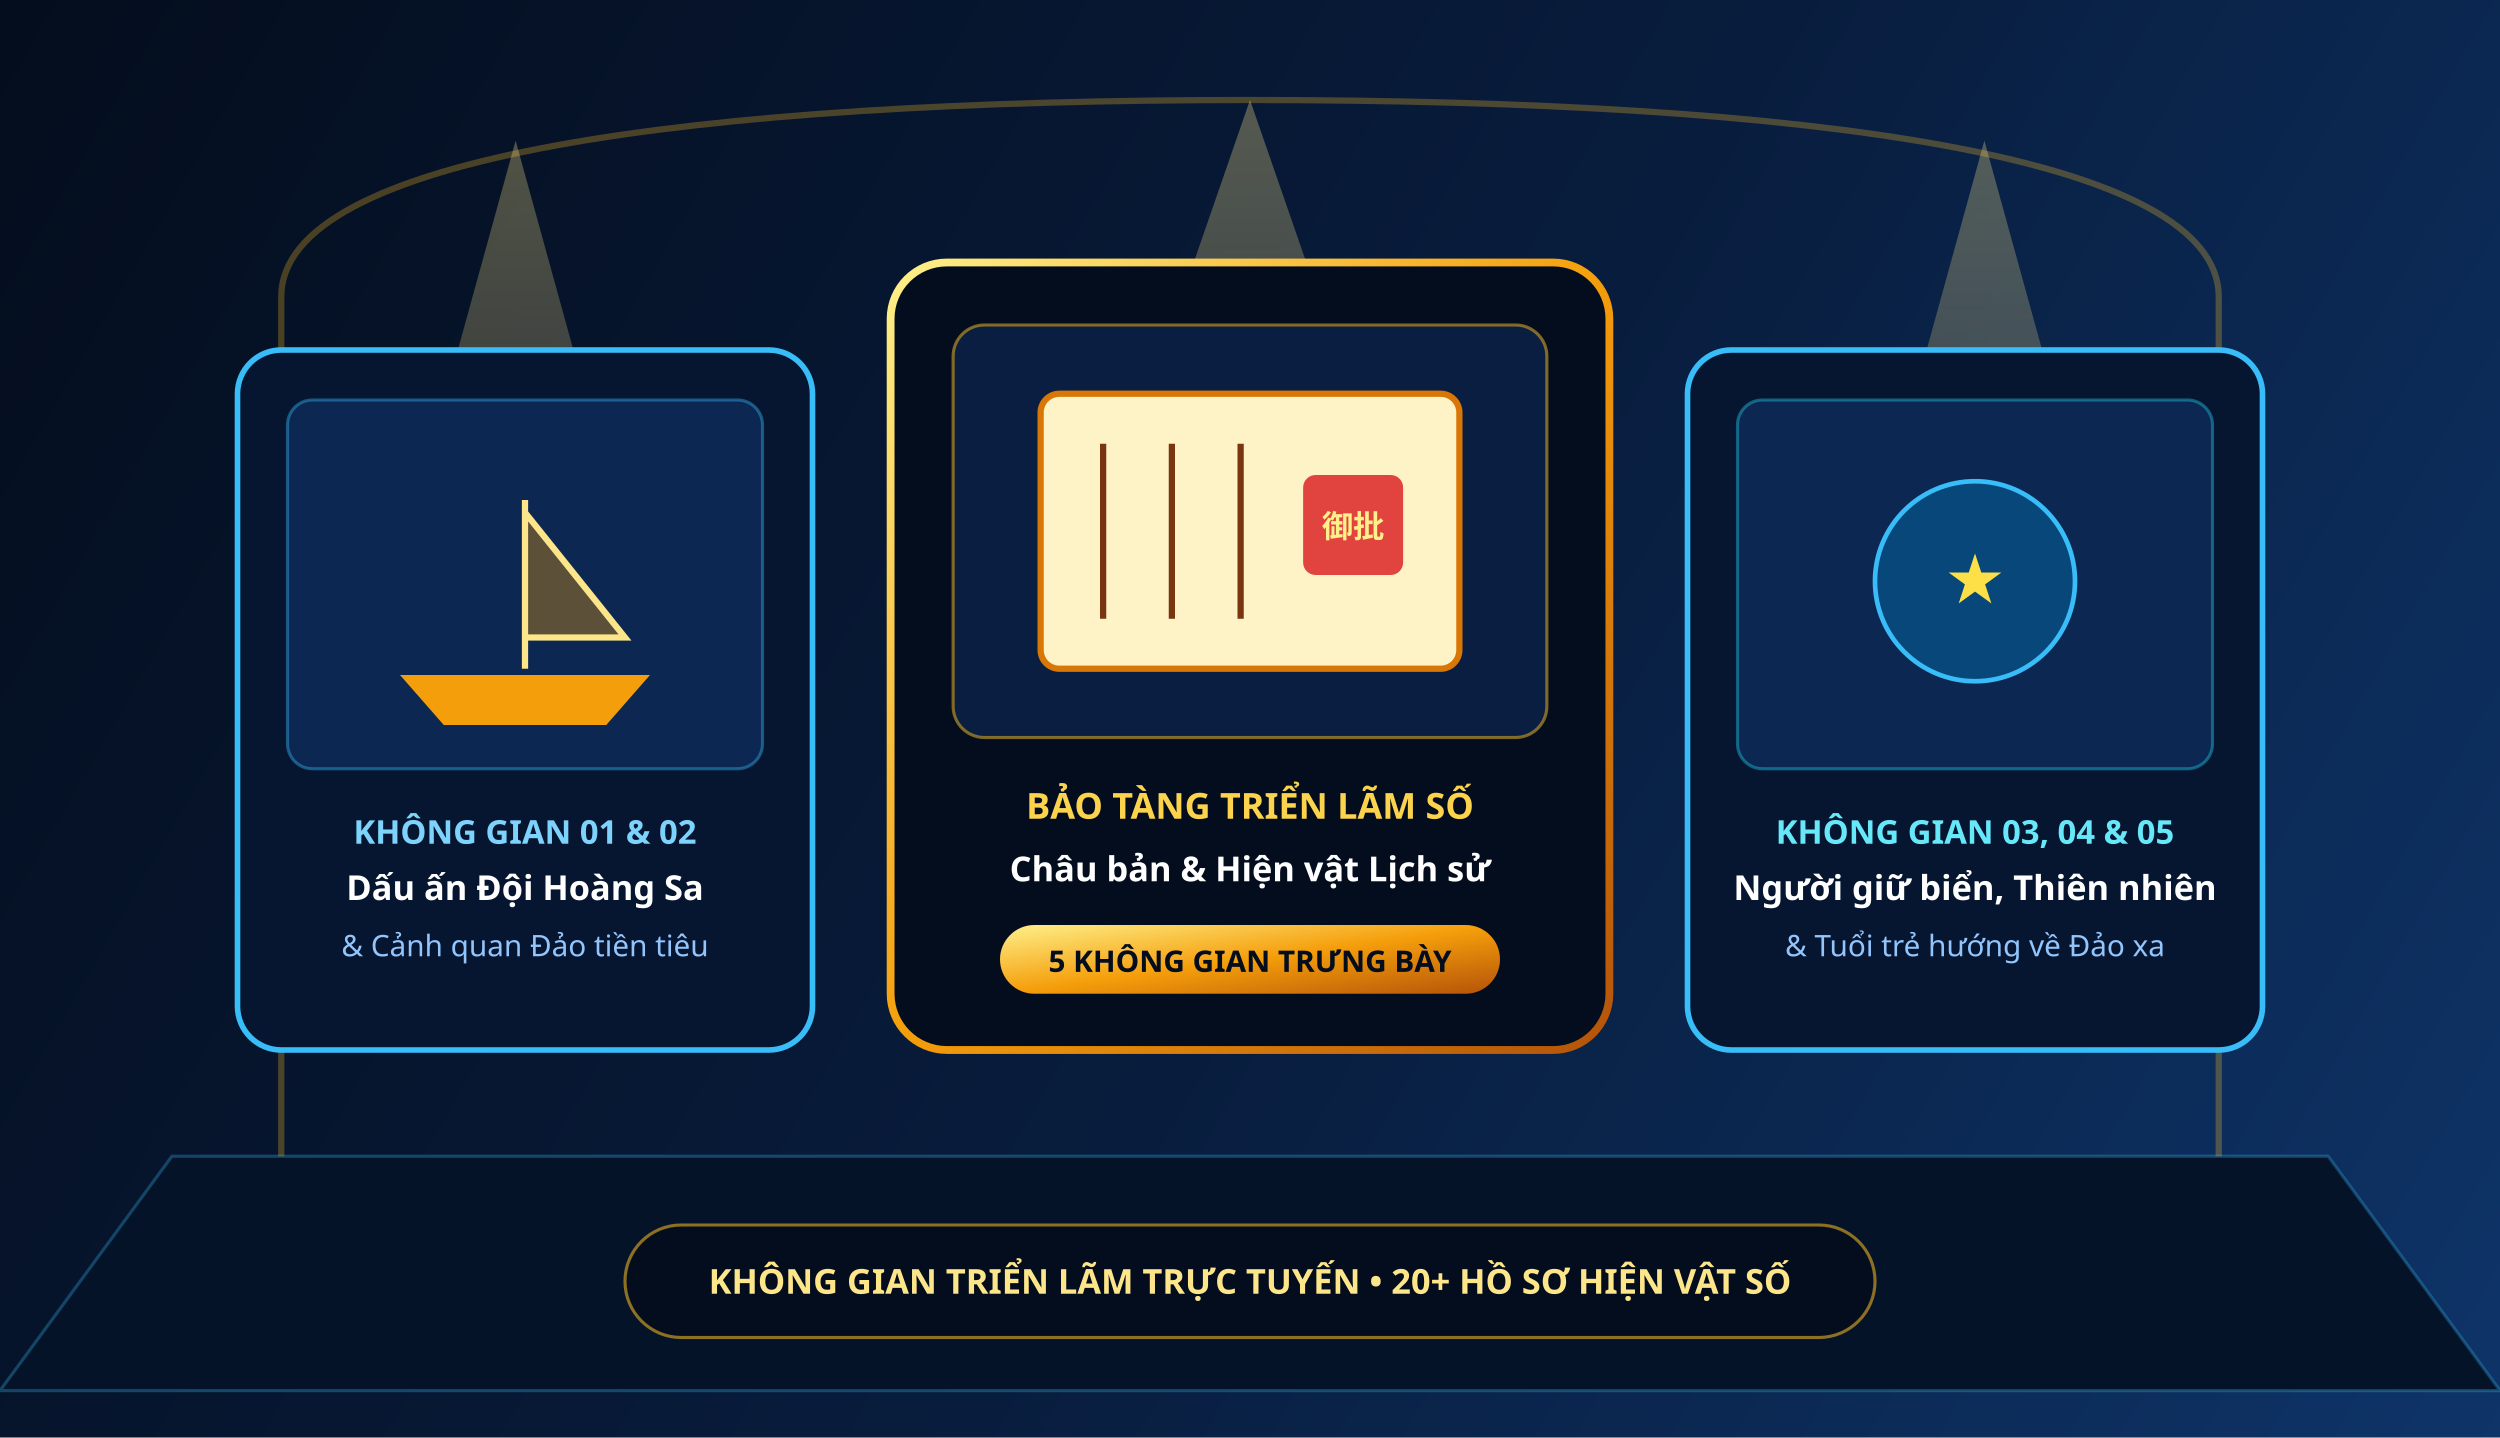
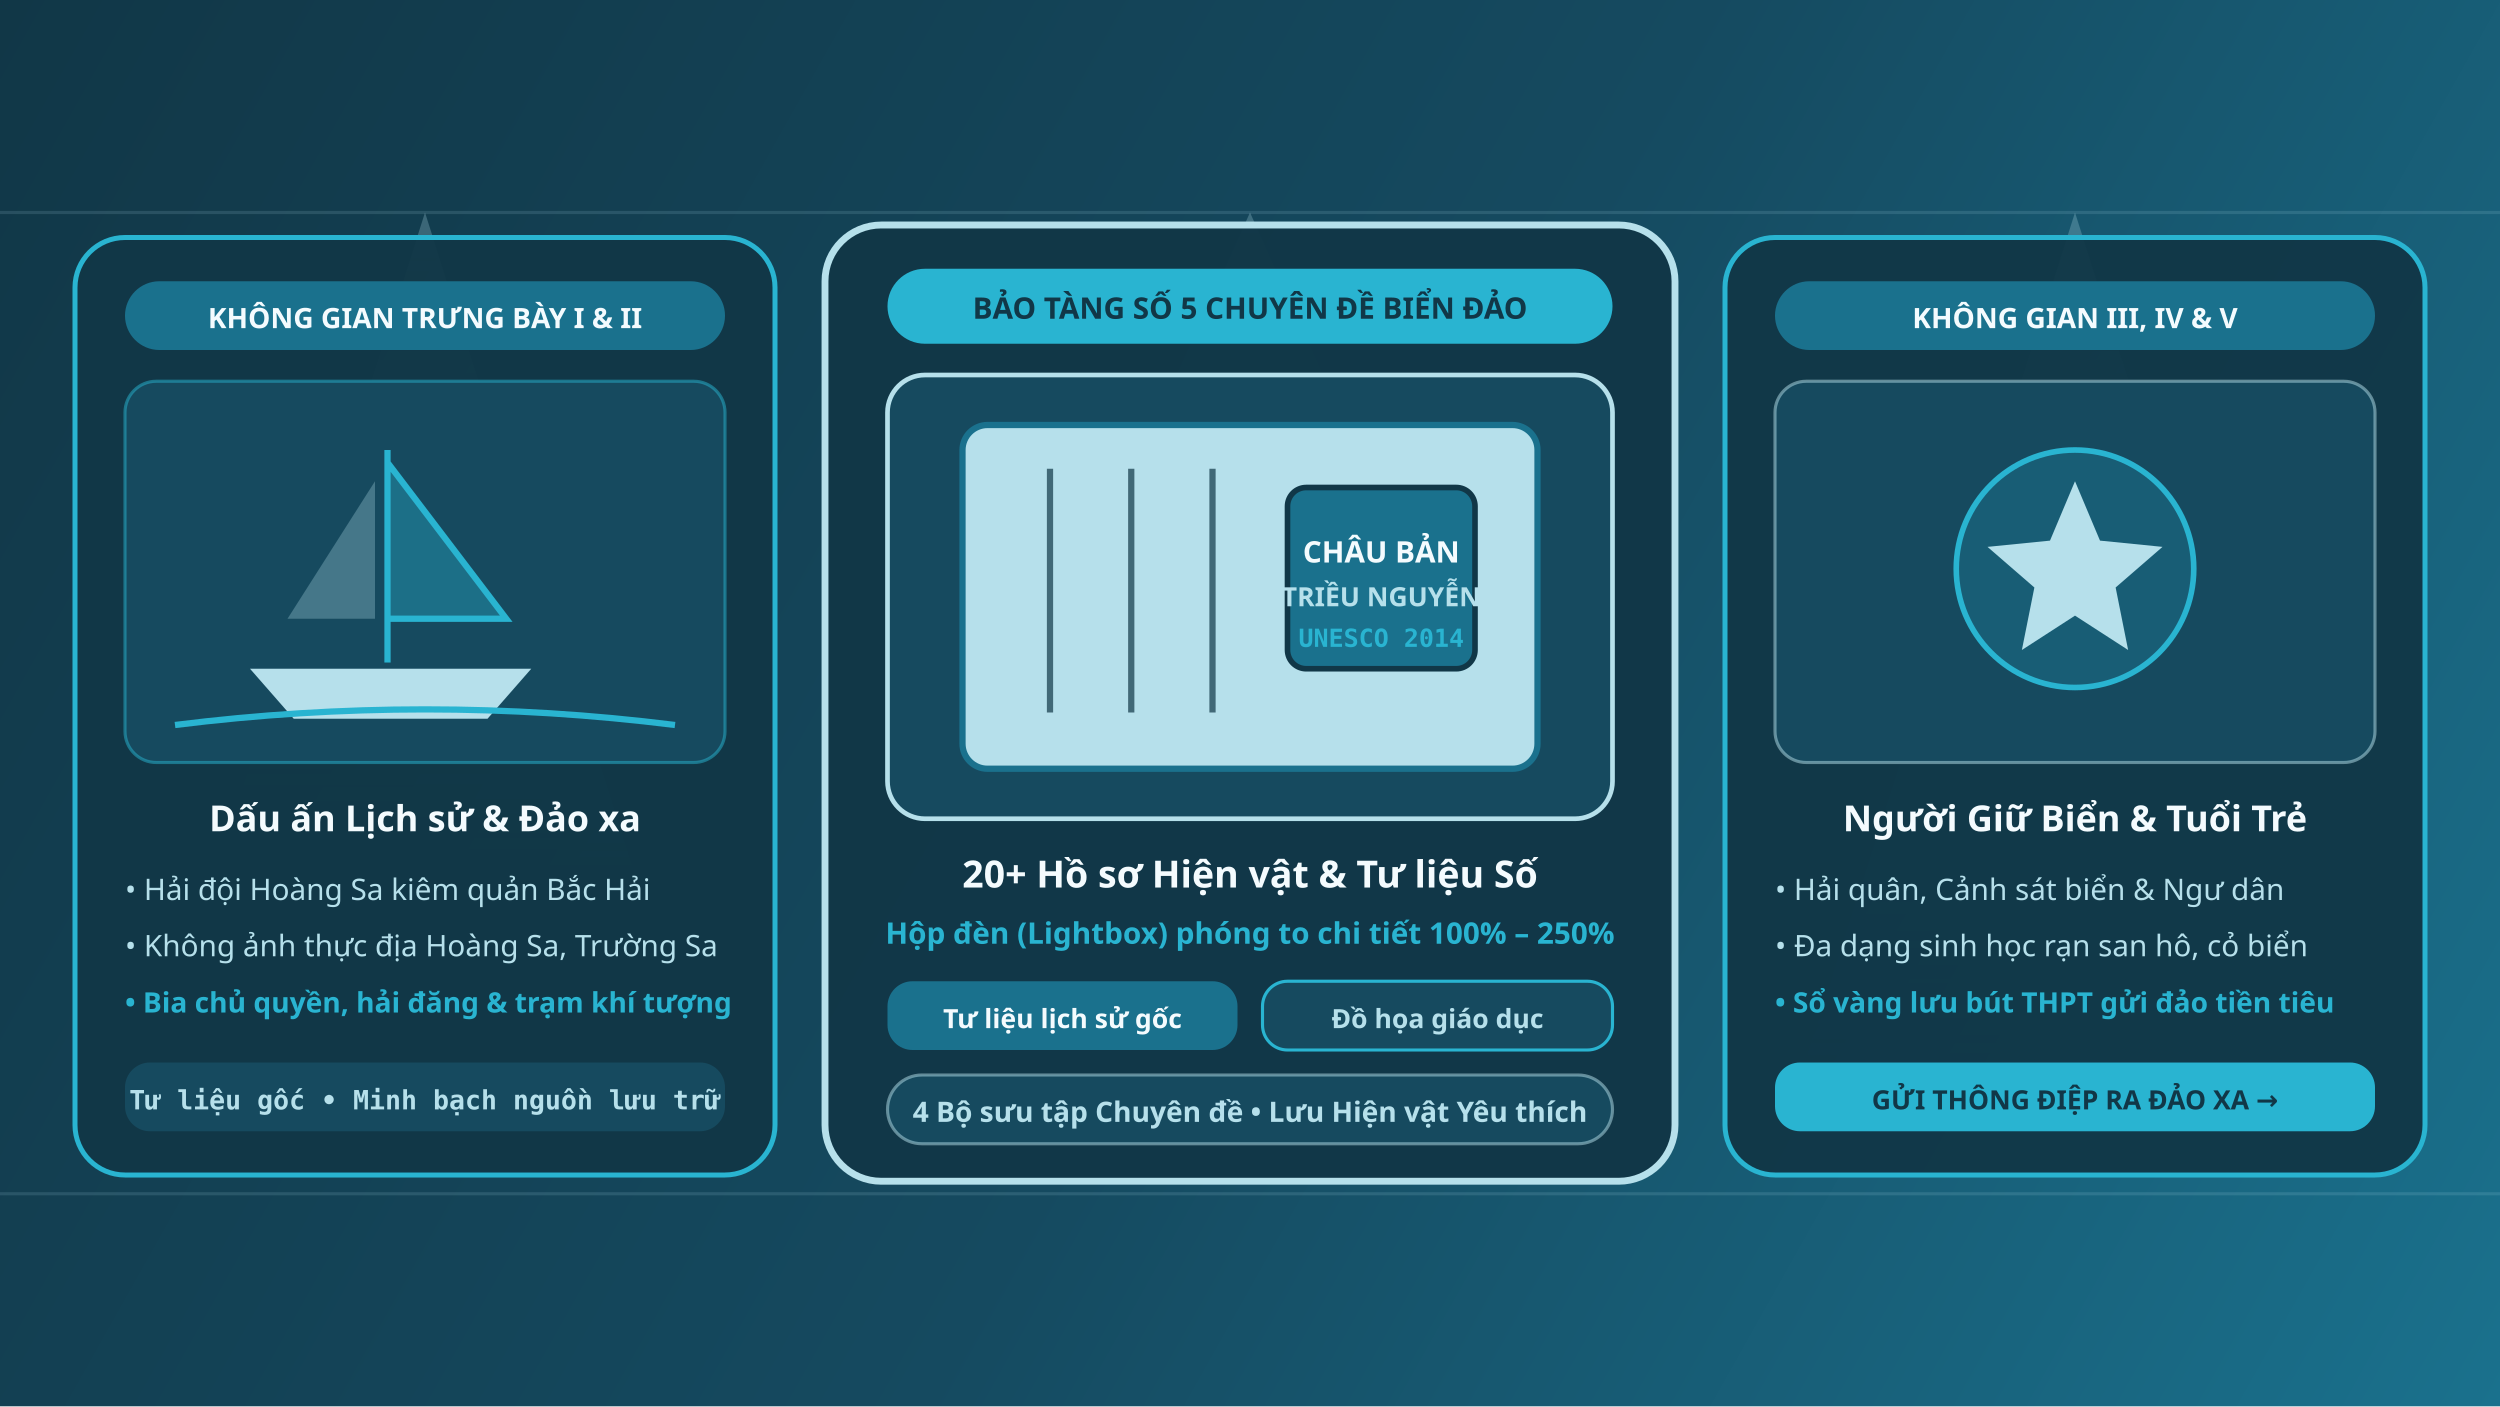
- <svg xmlns="http://www.w3.org/2000/svg" viewBox="0 0 800 460" fill="none">
+ <svg xmlns="http://www.w3.org/2000/svg" viewBox="0 0 800 450" fill="none">
  <defs>
-     <linearGradient id="museumBg" x1="0" y1="0" x2="800" y2="460" gradientUnits="userSpaceOnUse">
-       <stop offset="0%" stop-color="#040D1D" />
-       <stop offset="52%" stop-color="#081C3C" />
-       <stop offset="100%" stop-color="#0E3468" />
+     <linearGradient id="oceanBg7" x1="0" y1="0" x2="800" y2="450" gradientUnits="userSpaceOnUse">
+       <stop offset="0%" stop-color="#113747" />
+       <stop offset="52%" stop-color="#154A60" />
+       <stop offset="100%" stop-color="#1A718D" />
    </linearGradient>
-     <linearGradient id="spotLight" x1="400" y1="30" x2="400" y2="340" gradientUnits="userSpaceOnUse">
-       <stop offset="0%" stop-color="#FDE68A" stop-opacity="0.32" />
-       <stop offset="100%" stop-color="#FDE68A" stop-opacity="0" />
-     </linearGradient>
-     <linearGradient id="goldFrame" x1="0" y1="0" x2="1" y2="1">
-       <stop offset="0%" stop-color="#FEF08A" />
-       <stop offset="50%" stop-color="#F59E0B" />
-       <stop offset="100%" stop-color="#B45309" />
+     <linearGradient id="spotCone7" x1="400" y1="68" x2="400" y2="340" gradientUnits="userSpaceOnUse">
+       <stop offset="0%" stop-color="#B6E0EB" stop-opacity="0.26" />
+       <stop offset="100%" stop-color="#29B4D1" stop-opacity="0" />
    </linearGradient>
  </defs>
-   <rect width="800" height="460" fill="url(#museumBg)" />
-   <path d="M55 370 L745 370 L800 445 L0 445 Z" fill="#051329" stroke="#38BDF8" stroke-opacity="0.3" />
-   <path d="M90 370 L90 95 C90 50, 220 32, 400 32 C580 32, 710 50, 710 95 L710 370" stroke="#FBBF24" stroke-opacity="0.28" stroke-width="2" fill="none" />
-   <polygon points="165,45 85,335 245,335" fill="url(#spotLight)" />
-   <polygon points="400,32 295,335 505,335" fill="url(#spotLight)" />
-   <polygon points="635,45 555,335 715,335" fill="url(#spotLight)" />
-   <g transform="translate(76, 112)">
-     <rect width="184" height="224" rx="14" fill="#061631" stroke="#38BDF8" stroke-width="1.8" />
-     <rect x="16" y="16" width="152" height="118" rx="8" fill="#0B2752" stroke="#38BDF8" stroke-opacity="0.4" />
-     <path d="M52 104 L132 104 L118 120 L66 120 Z" fill="#F59E0B" />
-     <path d="M92 48 L92 102 M92 52 L124 92 L92 92 Z" stroke="#FDE68A" stroke-width="2" fill="#F59E0B" fill-opacity="0.35" />
-     <text x="92" y="158" text-anchor="middle" fill="#7DD3FC" font-family="sans-serif" font-size="10.5" font-weight="800">KHÔNG GIAN 01 &amp; 02</text>
-     <text x="92" y="176" text-anchor="middle" fill="#FFFFFF" font-family="sans-serif" font-size="11" font-weight="700">Dấu ấn Đội Hoàng Sa</text>
-     <text x="92" y="194" text-anchor="middle" fill="#93C5FD" font-family="sans-serif" font-size="9.5">&amp; Cảnh quan Đảo tiền tiêu</text>
+   <rect width="800" height="450" fill="url(#oceanBg7)" />
+   <line x1="0" y1="68" x2="800" y2="68" stroke="#B6E0EB" stroke-opacity="0.14" />
+   <line x1="0" y1="382" x2="800" y2="382" stroke="#B6E0EB" stroke-opacity="0.14" />
+   <polygon points="136,68 48,345 224,345" fill="url(#spotCone7)" />
+   <polygon points="400,68 275,345 525,345" fill="url(#spotCone7)" />
+   <polygon points="664,68 576,345 752,345" fill="url(#spotCone7)" />
+   <g transform="translate(24, 76)">
+     <rect width="224" height="300" rx="16" fill="#113747" fill-opacity="0.95" stroke="#29B4D1" stroke-width="1.6" />
+     <rect x="16" y="14" width="192" height="22" rx="11" fill="#1A718D" />
+     <text x="112" y="29" text-anchor="middle" fill="#F4FBFE" font-family="sans-serif" font-size="9" font-weight="800">KHÔNG GIAN TRƯNG BÀY I &amp; II</text>
+     <rect x="16" y="46" width="192" height="122" rx="10" fill="#164A5F" stroke="#29B4D1" stroke-opacity="0.5" />
+     <path d="M56 138 L146 138 L132 154 L70 154 Z" fill="#B6E0EB" />
+     <path d="M100 68 L100 136 M100 72 L138 122 L100 122 Z" stroke="#29B4D1" stroke-width="2" fill="#29B4D1" fill-opacity="0.35" />
+     <path d="M96 78 L68 122 L96 122 Z" fill="#B6E0EB" fill-opacity="0.3" />
+     <path d="M32 156 Q112 146 192 156" stroke="#29B4D1" stroke-width="2" fill="none" />
+     <text x="112" y="190" text-anchor="middle" fill="#F4FBFE" font-family="sans-serif" font-size="11.5" font-weight="800">Dấu ấn Lịch sử &amp; Đảo xa</text>
+     <text x="16" y="212" fill="#B6E0EB" font-family="sans-serif" font-size="9.5">• Hải đội Hoàng Sa kiêm quản Bắc Hải</text>
+     <text x="16" y="230" fill="#B6E0EB" font-family="sans-serif" font-size="9.5">• Không ảnh thực địa Hoàng Sa, Trường Sa</text>
+     <text x="16" y="248" fill="#29B4D1" font-family="sans-serif" font-size="9" font-weight="700">• Bia chủ quyền, hải đăng &amp; trạm khí tượng</text>
+     <rect x="16" y="264" width="192" height="22" rx="8" fill="#164A5F" />
+     <text x="112" y="279" text-anchor="middle" fill="#B6E0EB" font-family="monospace" font-size="8.5" font-weight="700">Tư liệu gốc • Minh bạch nguồn lưu trữ</text>
  </g>
-   <g transform="translate(285, 84)">
-     <rect width="230" height="252" rx="18" fill="#040D1D" stroke="url(#goldFrame)" stroke-width="2.5" />
-     <rect x="20" y="20" width="190" height="132" rx="10" fill="#091E40" stroke="#FBBF24" stroke-opacity="0.5" />
-     <rect x="48" y="42" width="134" height="88" rx="6" fill="#FEF3C7" stroke="#D97706" stroke-width="2" />
-     <line x1="68" y1="58" x2="68" y2="114" stroke="#78350F" stroke-width="2" />
-     <line x1="90" y1="58" x2="90" y2="114" stroke="#78350F" stroke-width="2" />
-     <line x1="112" y1="58" x2="112" y2="114" stroke="#78350F" stroke-width="2" />
-     <rect x="132" y="68" width="32" height="32" rx="4" fill="#DC2626" fill-opacity="0.85" />
-     <text x="148" y="88" text-anchor="middle" fill="#FEF08A" font-family="serif" font-size="10" font-weight="900">御批</text>
-     <text x="115" y="178" text-anchor="middle" fill="#FCD34D" font-family="sans-serif" font-size="11.5" font-weight="900">BẢO TÀNG TRIỂN LÃM SỐ</text>
-     <text x="115" y="198" text-anchor="middle" fill="#FFFFFF" font-family="sans-serif" font-size="11" font-weight="700">Châu bản &amp; Hiện vật Lịch sử</text>
-     <rect x="35" y="212" width="160" height="22" rx="11" fill="url(#goldFrame)" />
-     <text x="115" y="227" text-anchor="middle" fill="#040D1D" font-family="sans-serif" font-size="9.5" font-weight="900">5 KHÔNG GIAN TRƯNG BÀY</text>
+   <g transform="translate(264, 72)">
+     <rect width="272" height="306" rx="18" fill="#113747" fill-opacity="0.97" stroke="#B6E0EB" stroke-width="2.2" />
+     <rect x="20" y="14" width="232" height="24" rx="12" fill="#29B4D1" />
+     <text x="136" y="30" text-anchor="middle" fill="#113747" font-family="sans-serif" font-size="9.5" font-weight="900">BẢO TÀNG SỐ 5 CHUYÊN ĐỀ BIỂN ĐẢO</text>
+     <rect x="20" y="48" width="232" height="142" rx="12" fill="#164A5F" stroke="#B6E0EB" stroke-width="1.5" />
+     <rect x="44" y="64" width="184" height="110" rx="8" fill="#B6E0EB" stroke="#1A718D" stroke-width="2" />
+     <line x1="72" y1="78" x2="72" y2="156" stroke="#113747" stroke-width="2" stroke-opacity="0.7" />
+     <line x1="98" y1="78" x2="98" y2="156" stroke="#113747" stroke-width="2" stroke-opacity="0.7" />
+     <line x1="124" y1="78" x2="124" y2="156" stroke="#113747" stroke-width="2" stroke-opacity="0.7" />
+     <rect x="148" y="84" width="60" height="58" rx="6" fill="#1A718D" stroke="#113747" stroke-width="1.8" />
+     <text x="178" y="108" text-anchor="middle" fill="#F4FBFE" font-family="sans-serif" font-size="9.5" font-weight="900">CHÂU BẢN</text>
+     <text x="178" y="122" text-anchor="middle" fill="#B6E0EB" font-family="sans-serif" font-size="8.5" font-weight="800">TRIỀU NGUYỄN</text>
+     <text x="178" y="135" text-anchor="middle" fill="#29B4D1" font-family="monospace" font-size="8" font-weight="800">UNESCO 2014</text>
+     <text x="136" y="212" text-anchor="middle" fill="#F4FBFE" font-family="sans-serif" font-size="12" font-weight="900">20+ Hồ sơ Hiện vật &amp; Tư liệu Số</text>
+     <text x="136" y="230" text-anchor="middle" fill="#29B4D1" font-family="sans-serif" font-size="9.5" font-weight="700">Hộp đèn (Lightbox) phóng to chi tiết 100% – 250%</text>
+     <rect x="20" y="242" width="112" height="22" rx="8" fill="#1A718D" />
+     <text x="76" y="257" text-anchor="middle" fill="#F4FBFE" font-family="sans-serif" font-size="8.5" font-weight="800">Tư liệu lịch sử gốc</text>
+     <rect x="140" y="242" width="112" height="22" rx="8" fill="#164A5F" stroke="#29B4D1" stroke-width="1" />
+     <text x="196" y="257" text-anchor="middle" fill="#B6E0EB" font-family="sans-serif" font-size="8.5" font-weight="800">Đồ họa giáo dục</text>
+     <rect x="20" y="272" width="232" height="22" rx="11" fill="#164A5F" stroke="#B6E0EB" stroke-opacity="0.5" />
+     <text x="136" y="287" text-anchor="middle" fill="#B6E0EB" font-family="sans-serif" font-size="9" font-weight="700">4 Bộ sưu tập Chuyên đề • Lưu Hiện vật Yêu thích</text>
  </g>
-   <g transform="translate(540, 112)">
-     <rect width="184" height="224" rx="14" fill="#061631" stroke="#38BDF8" stroke-width="1.8" />
-     <rect x="16" y="16" width="152" height="118" rx="8" fill="#0B2752" stroke="#22D3EE" stroke-opacity="0.4" />
-     <circle cx="92" cy="74" r="32" fill="#0284C7" fill-opacity="0.35" stroke="#38BDF8" stroke-width="1.5" />
-     <text x="92" y="81" text-anchor="middle" fill="#FDE047" font-family="sans-serif" font-size="22" font-weight="900">★</text>
-     <text x="92" y="158" text-anchor="middle" fill="#67E8F9" font-family="sans-serif" font-size="10.5" font-weight="800">KHÔNG GIAN 03, 04 &amp; 05</text>
-     <text x="92" y="176" text-anchor="middle" fill="#FFFFFF" font-family="sans-serif" font-size="11" font-weight="700">Người giữ biển, Thiên nhiên</text>
-     <text x="92" y="194" text-anchor="middle" fill="#93C5FD" font-family="sans-serif" font-size="9.5">&amp; Tuổi trẻ hướng về Đảo xa</text>
+   <g transform="translate(552, 76)">
+     <rect width="224" height="300" rx="16" fill="#113747" fill-opacity="0.95" stroke="#29B4D1" stroke-width="1.6" />
+     <rect x="16" y="14" width="192" height="22" rx="11" fill="#1A718D" />
+     <text x="112" y="29" text-anchor="middle" fill="#F4FBFE" font-family="sans-serif" font-size="9" font-weight="800">KHÔNG GIAN III, IV &amp; V</text>
+     <rect x="16" y="46" width="192" height="122" rx="10" fill="#164A5F" stroke="#B6E0EB" stroke-opacity="0.5" />
+     <circle cx="112" cy="106" r="38" fill="#1A718D" fill-opacity="0.5" stroke="#29B4D1" stroke-width="1.8" />
+     <polygon points="112,78 120,97 140,99 125,112 129,132 112,121 95,132 99,112 84,99 104,97" fill="#B6E0EB" />
+     <text x="112" y="190" text-anchor="middle" fill="#F4FBFE" font-family="sans-serif" font-size="11.5" font-weight="800">Người Giữ Biển &amp; Tuổi Trẻ</text>
+     <text x="16" y="212" fill="#B6E0EB" font-family="sans-serif" font-size="9.5">• Hải quân, Cảnh sát biển &amp; Ngư dân</text>
+     <text x="16" y="230" fill="#B6E0EB" font-family="sans-serif" font-size="9.5">• Đa dạng sinh học rạn san hô, cỏ biển</text>
+     <text x="16" y="248" fill="#29B4D1" font-family="sans-serif" font-size="9" font-weight="700">• Sổ vàng lưu bút THPT gửi đảo tiền tiêu</text>
+     <rect x="16" y="264" width="192" height="22" rx="8" fill="#29B4D1" />
+     <text x="112" y="279" text-anchor="middle" fill="#113747" font-family="sans-serif" font-size="8.5" font-weight="900">GỬI THÔNG ĐIỆP RA ĐẢO XA →</text>
  </g>
-   <rect x="200" y="392" width="400" height="36" rx="18" fill="#040D1D" stroke="#FBBF24" stroke-opacity="0.55" />
-   <text x="400" y="414" text-anchor="middle" fill="#FDE68A" font-family="sans-serif" font-size="11" font-weight="800">KHÔNG GIAN TRIỂN LÃM TRỰC TUYẾN • 20+ HỒ SƠ HIỆN VẬT SỐ</text>
</svg>
